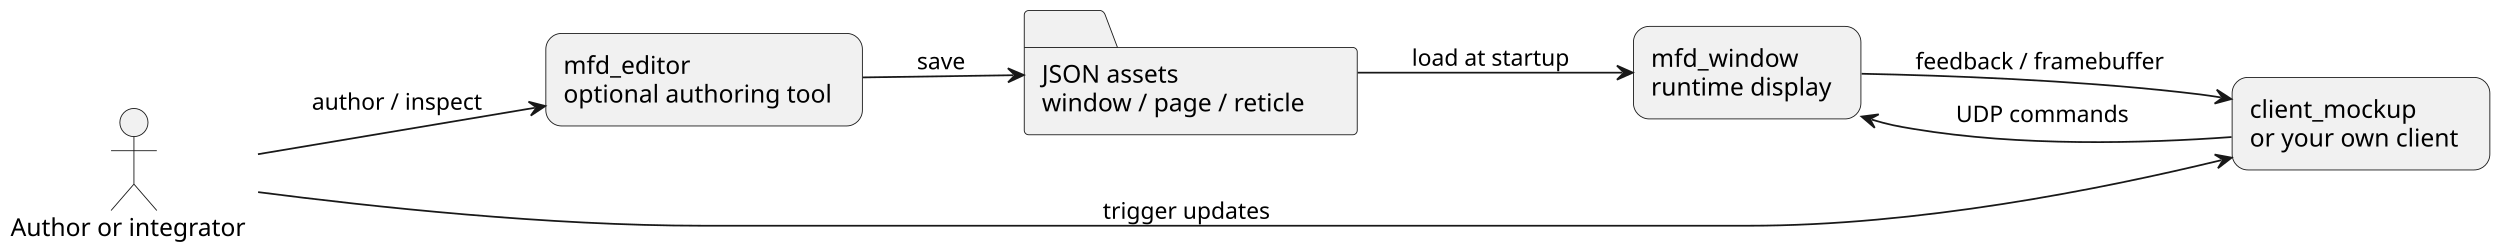
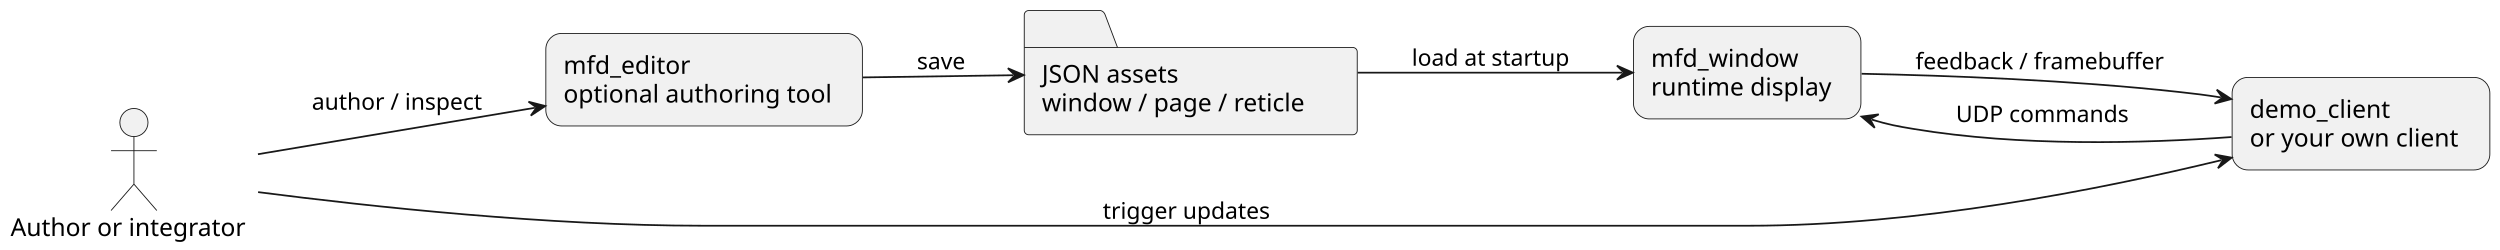
<svg xmlns="http://www.w3.org/2000/svg" contentStyleType="text/css" data-diagram-type="DESCRIPTION" height="142px" preserveAspectRatio="none" style="width:1421px;height:142px;background:#FFFFFF;" version="1.1" viewBox="0 0 1421 142" width="1421px" zoomAndPan="magnify">
  <defs />
  <g>
    <g class="entity" data-qualified-name="User" data-source-line="7" id="ent0002">
      <ellipse cx="76.126" cy="69.65" fill="#F1F1F1" rx="8" ry="8" style="stroke:#181818;stroke-width:0.5;" />
      <path d="M76.126,77.65 L76.126,104.65 M63.127,85.65 L89.126,85.65 M76.126,104.65 L63.127,119.65 M76.126,104.65 L89.126,119.65" fill="none" style="stroke:#181818;stroke-width:0.5;" />
      <text fill="#000000" font-family="sans-serif" font-size="14" lengthAdjust="spacing" textLength="140.253" x="6" y="134.145">Author or integrator</text>
    </g>
    <g class="entity" data-qualified-name="Editor" data-source-line="8" id="ent0003">
      <rect fill="#F1F1F1" height="52.594" rx="9" ry="9" style="stroke:#181818;stroke-width:0.5;" width="179.934" x="310.25" y="19" />
      <text fill="#000000" font-family="sans-serif" font-size="14" lengthAdjust="spacing" textLength="75.653" x="320.25" y="41.995">mfd_editor</text>
      <text fill="#000000" font-family="sans-serif" font-size="14" lengthAdjust="spacing" textLength="159.934" x="320.25" y="58.292">optional authoring tool</text>
    </g>
    <g class="entity" data-qualified-name="Assets" data-source-line="9" id="ent0004">
      <path d="M584.69,6 L625.69,6 A3.75,3.75 0 0 1 628.19,8.5 L635.19,27 L768.954,27 A2.5,2.5 0 0 1 771.454,29.5 L771.454,74.094 A2.5,2.5 0 0 1 768.954,76.594 L584.69,76.594 A2.5,2.5 0 0 1 582.19,74.094 L582.19,8.5 A2.5,2.5 0 0 1 584.69,6" fill="#F1F1F1" style="stroke:#181818;stroke-width:0.5;" />
      <line style="stroke:#181818;stroke-width:0.5;" x1="582.19" x2="635.19" y1="27" y2="27" />
      <text fill="#000000" font-family="sans-serif" font-size="14" lengthAdjust="spacing" textLength="83.522" x="592.19" y="46.995">JSON assets</text>
      <text fill="#000000" font-family="sans-serif" font-size="14" lengthAdjust="spacing" textLength="159.264" x="592.19" y="63.292">window / page / reticle</text>
    </g>
    <g class="entity" data-qualified-name="Window" data-source-line="10" id="ent0005">
      <rect fill="#F1F1F1" height="52.594" rx="9" ry="9" style="stroke:#181818;stroke-width:0.5;" width="129.293" x="928.45" y="15" />
      <text fill="#000000" font-family="sans-serif" font-size="14" lengthAdjust="spacing" textLength="87.568" x="938.45" y="37.995">mfd_window</text>
      <text fill="#000000" font-family="sans-serif" font-size="14" lengthAdjust="spacing" textLength="109.293" x="938.45" y="54.292">runtime display</text>
    </g>
    <g class="entity" data-qualified-name="Client" data-source-line="11" id="ent0006">
      <rect fill="#F1F1F1" height="52.594" rx="9" ry="9" style="stroke:#181818;stroke-width:0.5;" width="146.492" x="1268.74" y="44" />
-       <text fill="#000000" font-family="sans-serif" font-size="14" lengthAdjust="spacing" textLength="101.22" x="1278.74" y="66.995">client_mockup</text>
+       <text fill="#000000" font-family="sans-serif" font-size="14" lengthAdjust="spacing" textLength="101.22" x="1278.74" y="66.995">demo_client</text>
      <text fill="#000000" font-family="sans-serif" font-size="14" lengthAdjust="spacing" textLength="126.492" x="1278.74" y="83.292">or your own client</text>
    </g>
    <g class="link" data-entity-1="ent0002" data-entity-2="ent0003" data-link-type="dependency" data-source-line="13" id="lnk7">
      <path d="M146.62,87.65 C194.42,79.64 252.433,69.912 304.013,61.262" fill="none" id="User-to-Editor" style="stroke:#181818;stroke-width:1;" />
      <polygon fill="#181818" points="309.93,60.27,300.392,57.814,304.999,61.097,301.716,65.703,309.93,60.27" style="stroke:#181818;stroke-width:1;" />
      <text fill="#000000" font-family="sans-serif" font-size="13" lengthAdjust="spacing" textLength="102.603" x="177.25" y="62.367">author / inspect</text>
    </g>
    <g class="link" data-entity-1="ent0003" data-entity-2="ent0004" data-link-type="dependency" data-source-line="14" id="lnk8">
      <path d="M490.37,44 C519.66,43.58 546.291,43.187 575.921,42.757" fill="none" id="Editor-to-Assets" style="stroke:#181818;stroke-width:1;" />
      <polygon fill="#181818" points="581.92,42.67,572.863,38.801,576.92,42.743,572.979,46.8,581.92,42.67" style="stroke:#181818;stroke-width:1;" />
      <text fill="#000000" font-family="sans-serif" font-size="13" lengthAdjust="spacing" textLength="30.431" x="521.19" y="39.367">save</text>
    </g>
    <g class="link" data-entity-1="ent0004" data-entity-2="ent0005" data-link-type="dependency" data-source-line="15" id="lnk9">
      <path d="M771.69,41.3 C822.15,41.3 877.06,41.3 922.06,41.3" fill="none" id="Assets-to-Window" style="stroke:#181818;stroke-width:1;" />
      <polygon fill="#181818" points="928.06,41.3,919.06,37.3,923.06,41.3,919.06,45.3,928.06,41.3" style="stroke:#181818;stroke-width:1;" />
      <text fill="#000000" font-family="sans-serif" font-size="13" lengthAdjust="spacing" textLength="95.881" x="802.45" y="37.367">load at startup</text>
    </g>
    <g class="link" data-entity-1="ent0002" data-entity-2="ent0006" data-link-type="dependency" data-source-line="16" id="lnk10">
      <path d="M146.71,109.2 C211.83,117.6 311.91,128.3 399.22,128.3 C399.22,128.3 399.22,128.3 994.1,128.3 C1089.96,128.3 1192.878,107.901 1262.658,91.021" fill="none" id="User-to-Client" style="stroke:#181818;stroke-width:1;" />
      <polygon fill="#181818" points="1268.49,89.61,1258.802,87.838,1263.63,90.786,1260.683,95.614,1268.49,89.61" style="stroke:#181818;stroke-width:1;" />
      <text fill="#000000" font-family="sans-serif" font-size="13" lengthAdjust="spacing" textLength="100.61" x="626.82" y="124.367">trigger updates</text>
    </g>
    <g class="link" data-entity-1="ent0006" data-entity-2="ent0005" data-link-type="dependency" data-source-line="17" id="lnk11">
      <path d="M1268.43,77.89 C1217.51,81.57 1148.03,83.32 1087.74,73.3 C1078,71.68 1073.66,70.893 1063.86,67.973" fill="none" id="Client-to-Window" style="stroke:#181818;stroke-width:1;" />
      <polygon fill="#181818" points="1058.11,66.26,1065.593,72.663,1062.902,67.688,1067.878,64.996,1058.11,66.26" style="stroke:#181818;stroke-width:1;" />
      <text fill="#000000" font-family="sans-serif" font-size="13" lengthAdjust="spacing" textLength="103.156" x="1111.74" y="69.367">UDP commands</text>
    </g>
    <g class="link" data-entity-1="ent0005" data-entity-2="ent0006" data-link-type="dependency" data-source-line="18" id="lnk12">
      <path d="M1058.14,41.92 C1107.6,42.94 1177.68,45.58 1238.74,52.3 C1248.33,53.36 1252.442,53.832 1262.342,55.382" fill="none" id="Window-to-Client" style="stroke:#181818;stroke-width:1;" />
      <polygon fill="#181818" points="1268.27,56.31,1259.997,50.966,1263.33,55.537,1258.76,58.87,1268.27,56.31" style="stroke:#181818;stroke-width:1;" />
      <text fill="#000000" font-family="sans-serif" font-size="13" lengthAdjust="spacing" textLength="149.9" x="1088.74" y="39.367">feedback / framebuffer</text>
    </g>
  </g>
</svg>
